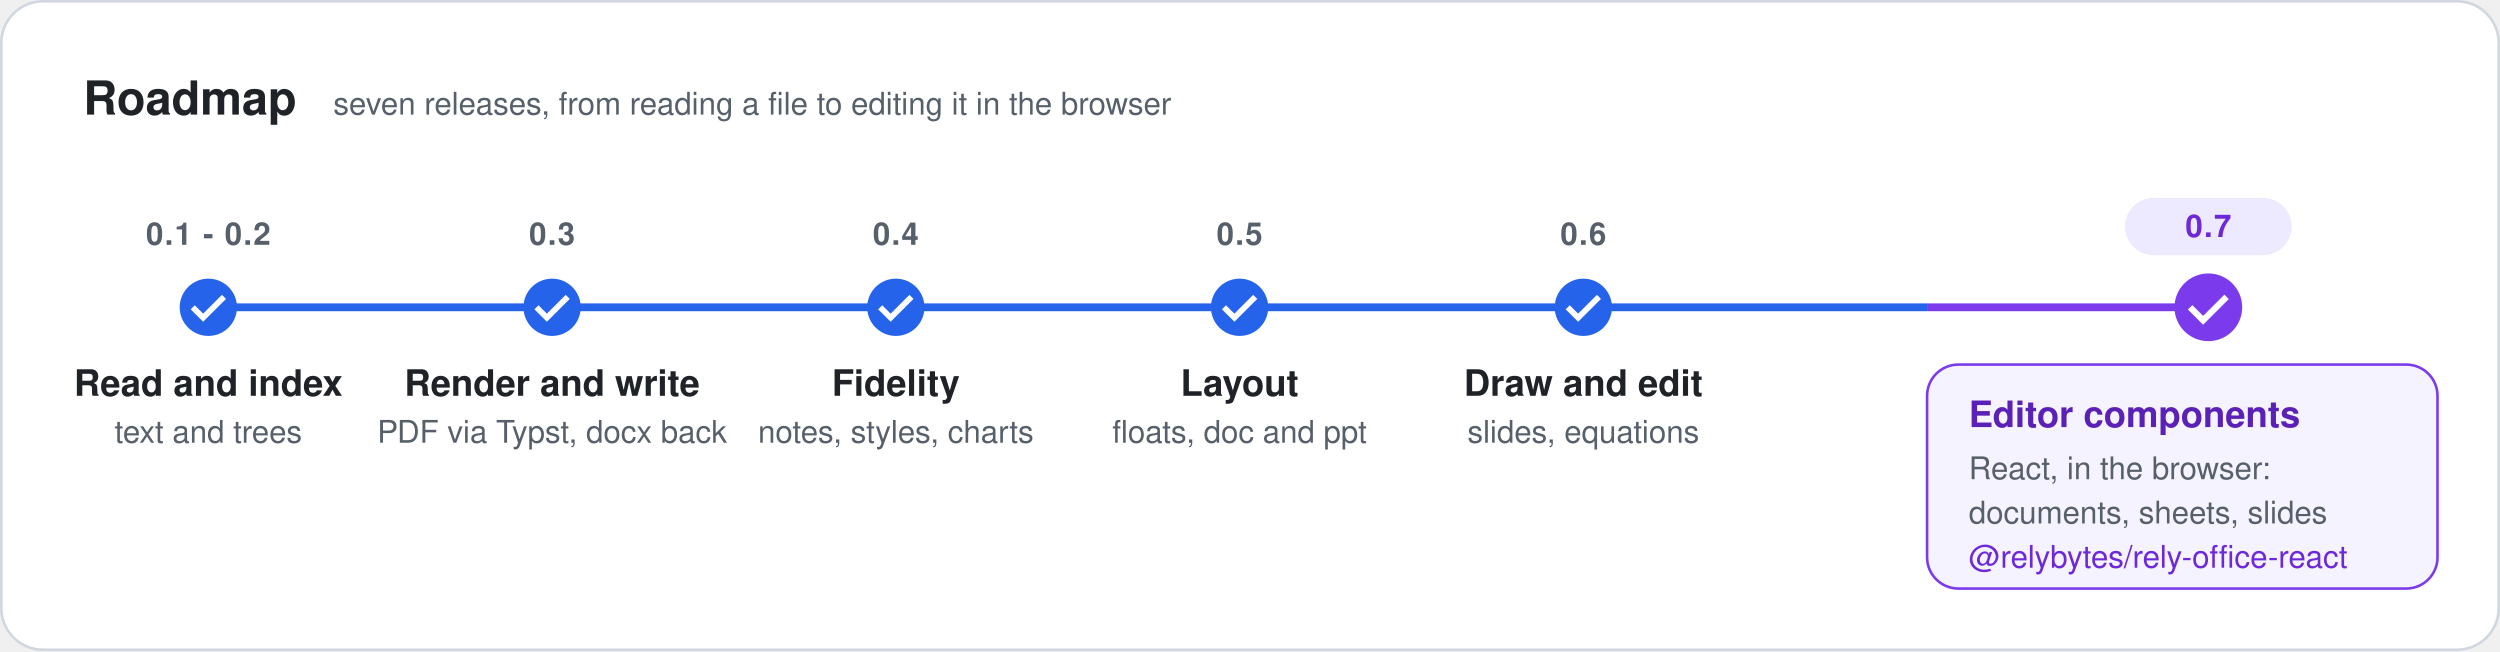
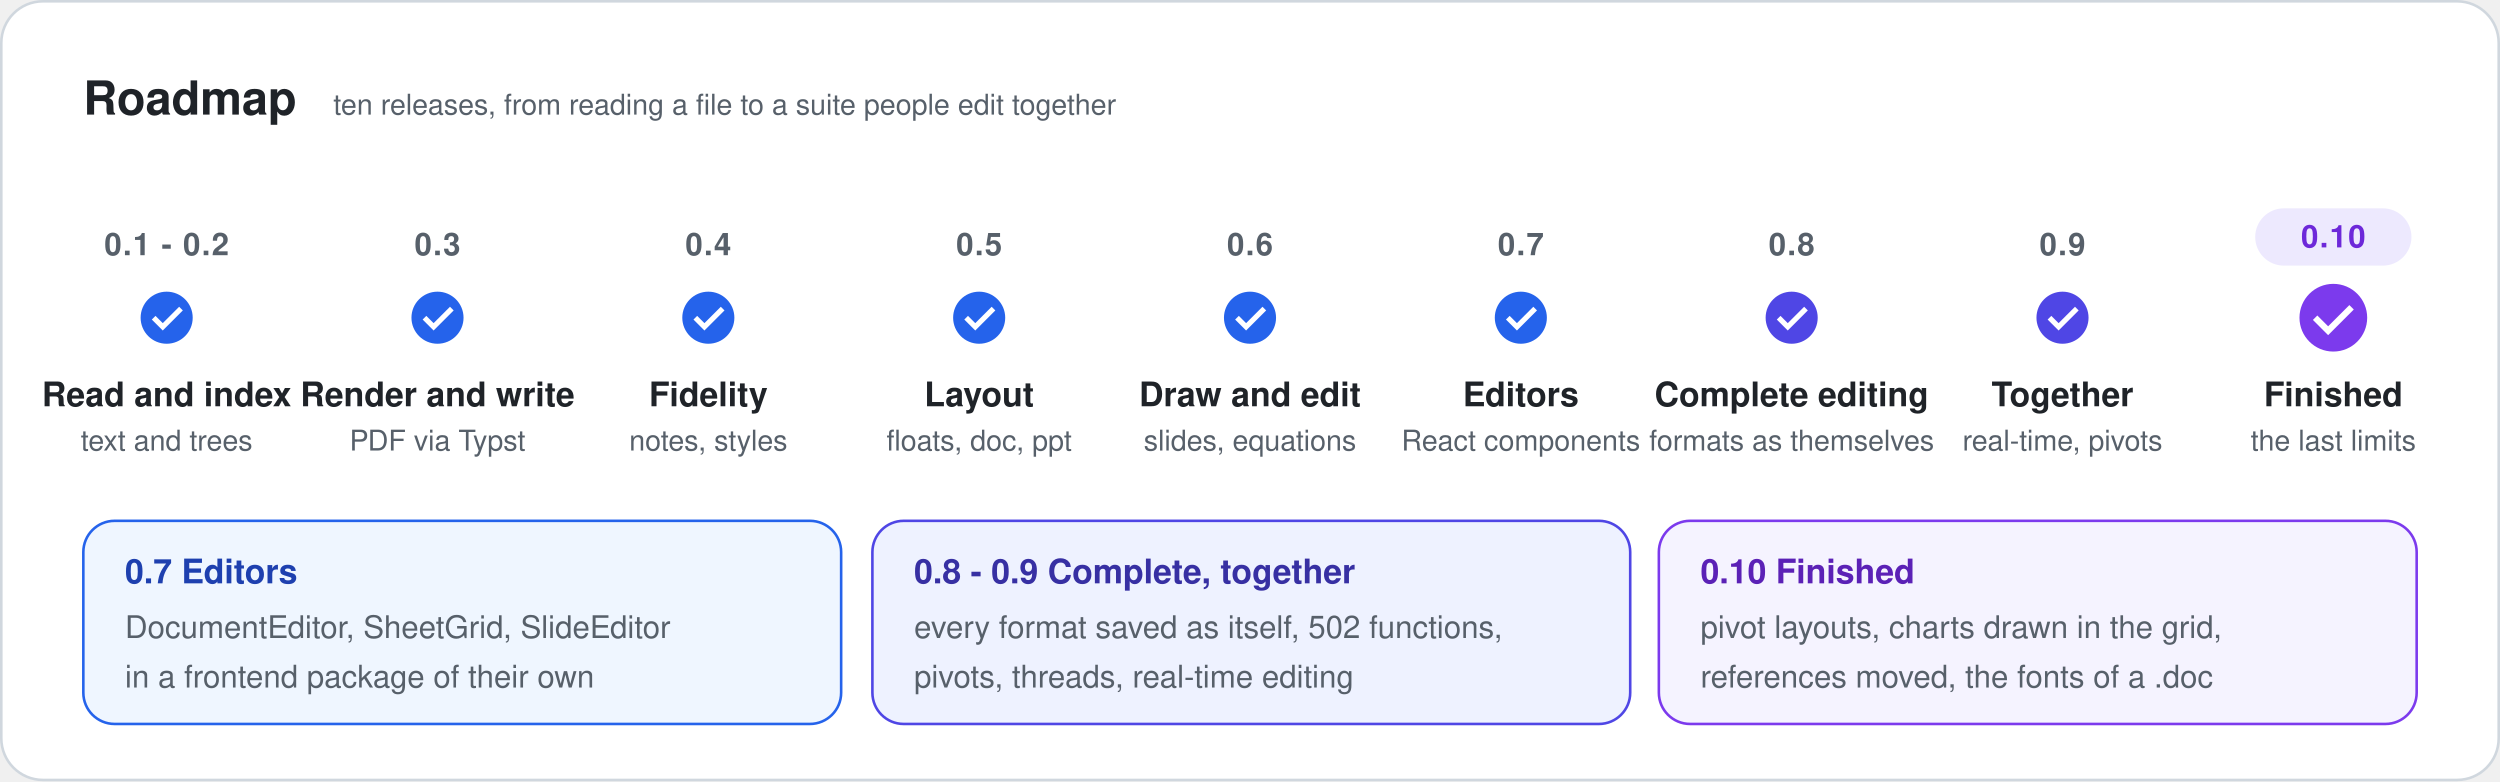
- <svg xmlns="http://www.w3.org/2000/svg" viewBox="0 0 960 250" width="960" height="250" role="img" aria-labelledby="title desc">
+ <svg xmlns="http://www.w3.org/2000/svg" viewBox="0 0 960 300" width="960" height="300" role="img" aria-labelledby="title desc">
  <defs>
+     <linearGradient id="line" x1="0" y1="0" x2="1" y2="0">
+       <stop offset="0" stop-color="#2563eb" />
+       <stop offset="0.7" stop-color="#4f46e5" />
+       <stop offset="1" stop-color="#7c3aed" />
+     </linearGradient>
    <style>
      text { font-family: -apple-system, BlinkMacSystemFont, 'Segoe UI', Helvetica, Arial, sans-serif; fill: #1f2328; }
      .muted { fill: #57606a; }
      .version { font-size: 12px; font-weight: 700; letter-spacing: 0.04em; }
-       .name { font-size: 14px; font-weight: 600; }
-       .small { font-size: 12px; }
+       .name { font-size: 13px; font-weight: 600; }
+       .small { font-size: 11px; }
+       .card { font-size: 12px; }
    </style>
  </defs>
-   <rect x="0.5" y="0.5" width="959" height="249" rx="16" fill="#ffffff" stroke="#d0d7de" />
+   <rect x="0.5" y="0.5" width="959" height="299" rx="16" fill="#ffffff" stroke="#d0d7de" />
  <text x="32" y="44" font-size="18" font-weight="700">Roadmap</text>
-   <text x="128" y="44" class="small muted">seven releases, from reading a file to editing it in the browser</text>
-   <line x1="80" y1="118" x2="740" y2="118" stroke="#2563eb" stroke-width="3" />
-   <line x1="740" y1="118" x2="848" y2="118" stroke="#7c3aed" stroke-width="3" />
+   <text x="128" y="44" class="small muted" font-size="12">ten releases, from reading a file to a suite people edit together</text>
+   <line x1="64" y1="122" x2="896" y2="122" stroke="url(#line)" stroke-width="3" />
  <g text-anchor="middle">
-     <text x="80" y="94" class="version muted">0.1 - 0.2</text>
-     <circle cx="80" cy="118" r="11" fill="#2563eb" />
-     <path d="M74 118 l4 4 l8 -8" stroke="#ffffff" stroke-width="2.2" fill="none" />
-     <text x="80" y="152" class="name">Read and index</text>
-     <text x="80" y="170" class="small muted">text and trees</text>
-     <text x="212" y="94" class="version muted">0.3</text>
-     <circle cx="212" cy="118" r="11" fill="#2563eb" />
-     <path d="M206 118 l4 4 l8 -8" stroke="#ffffff" stroke-width="2.2" fill="none" />
-     <text x="212" y="152" class="name">Render and write</text>
-     <text x="212" y="170" class="small muted">PDF via Typst, docx back</text>
-     <text x="344" y="94" class="version muted">0.4</text>
-     <circle cx="344" cy="118" r="11" fill="#2563eb" />
-     <path d="M338 118 l4 4 l8 -8" stroke="#ffffff" stroke-width="2.2" fill="none" />
-     <text x="344" y="152" class="name">Fidelity</text>
-     <text x="344" y="170" class="small muted">notes, styles, charts</text>
-     <text x="476" y="94" class="version muted">0.5</text>
-     <circle cx="476" cy="118" r="11" fill="#2563eb" />
-     <path d="M470 118 l4 4 l8 -8" stroke="#ffffff" stroke-width="2.2" fill="none" />
-     <text x="476" y="152" class="name">Layout</text>
-     <text x="476" y="170" class="small muted">floats, doc and ppt</text>
-     <text x="608" y="94" class="version muted">0.6</text>
-     <circle cx="608" cy="118" r="11" fill="#2563eb" />
-     <path d="M602 118 l4 4 l8 -8" stroke="#ffffff" stroke-width="2.2" fill="none" />
-     <text x="608" y="152" class="name">Draw and edit</text>
-     <text x="608" y="170" class="small muted">slides, equations</text>
-     <rect x="816" y="76" width="64" height="22" rx="11" fill="#ede9fe" />
-     <text x="848" y="91" class="version" style="fill:#6d28d9">0.7</text>
-     <circle cx="848" cy="118" r="13" fill="#7c3aed" />
-     <path d="M841 118 l5 5 l9 -9" stroke="#ffffff" stroke-width="2.4" fill="none" />
+     <text x="64" y="98" class="version muted">0.1 - 0.2</text>
+     <circle cx="64" cy="122" r="10" fill="#2563eb" />
+     <path d="M59 122 l3.5 3.5 l7 -7" stroke="#ffffff" stroke-width="2" fill="none" />
+     <text x="64" y="156" class="name">Read and index</text>
+     <text x="64" y="173" class="small muted">text and trees</text>
+     <text x="168" y="98" class="version muted">0.3</text>
+     <circle cx="168" cy="122" r="10" fill="#2563eb" />
+     <path d="M163 122 l3.5 3.5 l7 -7" stroke="#ffffff" stroke-width="2" fill="none" />
+     <text x="168" y="156" class="name">Render and write</text>
+     <text x="168" y="173" class="small muted">PDF via Typst</text>
+     <text x="272" y="98" class="version muted">0.4</text>
+     <circle cx="272" cy="122" r="10" fill="#2563eb" />
+     <path d="M267 122 l3.5 3.5 l7 -7" stroke="#ffffff" stroke-width="2" fill="none" />
+     <text x="272" y="156" class="name">Fidelity</text>
+     <text x="272" y="173" class="small muted">notes, styles</text>
+     <text x="376" y="98" class="version muted">0.5</text>
+     <circle cx="376" cy="122" r="10" fill="#2563eb" />
+     <path d="M371 122 l3.5 3.5 l7 -7" stroke="#ffffff" stroke-width="2" fill="none" />
+     <text x="376" y="156" class="name">Layout</text>
+     <text x="376" y="173" class="small muted">floats, doc, ppt</text>
+     <text x="480" y="98" class="version muted">0.6</text>
+     <circle cx="480" cy="122" r="10" fill="#2563eb" />
+     <path d="M475 122 l3.5 3.5 l7 -7" stroke="#ffffff" stroke-width="2" fill="none" />
+     <text x="480" y="156" class="name">Draw and edit</text>
+     <text x="480" y="173" class="small muted">slides, equations</text>
+     <text x="584" y="98" class="version muted">0.7</text>
+     <circle cx="584" cy="122" r="10" fill="#2563eb" />
+     <path d="M579 122 l3.5 3.5 l7 -7" stroke="#ffffff" stroke-width="2" fill="none" />
+     <text x="584" y="156" class="name">Editors</text>
+     <text x="584" y="173" class="small muted">React components</text>
+     <text x="688" y="98" class="version muted">0.8</text>
+     <circle cx="688" cy="122" r="10" fill="#4f46e5" />
+     <path d="M683 122 l3.5 3.5 l7 -7" stroke="#ffffff" stroke-width="2" fill="none" />
+     <text x="688" y="156" class="name">Complete editing</text>
+     <text x="688" y="173" class="small muted">formats as themselves</text>
+     <text x="792" y="98" class="version muted">0.9</text>
+     <circle cx="792" cy="122" r="10" fill="#4f46e5" />
+     <path d="M787 122 l3.5 3.5 l7 -7" stroke="#ffffff" stroke-width="2" fill="none" />
+     <text x="792" y="156" class="name">Together</text>
+     <text x="792" y="173" class="small muted">real-time, pivots</text>
+     <rect x="866" y="80" width="60" height="22" rx="11" fill="#ede9fe" />
+     <text x="896" y="95" class="version" style="fill:#6d28d9">0.10</text>
+     <circle cx="896" cy="122" r="13" fill="#7c3aed" />
+     <path d="M889 122 l5 5 l9 -9" stroke="#ffffff" stroke-width="2.4" fill="none" />
+     <text x="896" y="156" class="name">Finished</text>
+     <text x="896" y="173" class="small muted">the last limits</text>
  </g>
-   <rect x="740" y="140" width="196" height="86" rx="12" fill="#f5f3ff" stroke="#7c3aed" />
-   <text x="756" y="164" class="name" style="fill:#5b21b6">Editor components</text>
-   <text x="756" y="184" class="small muted">React, in the browser:</text>
-   <text x="756" y="201" class="small muted">documents, sheets, slides</text>
-   <text x="756" y="218" class="small" style="fill:#6d28d9">@relybytes/rely-office-react</text>
+   <rect x="32" y="200" width="291" height="78" rx="12" fill="#eff6ff" stroke="#2563eb" />
+   <text x="48" y="224" class="name" style="fill:#1e40af">0.7 Editors</text>
+   <text x="48" y="245" class="card muted">DocumentEditor, SheetGrid, SlideEditor</text>
+   <text x="48" y="264" class="card muted">in a frontend package of their own</text>
+   <rect x="335" y="200" width="291" height="78" rx="12" fill="#eef2ff" stroke="#4f46e5" />
+   <text x="351" y="224" class="name" style="fill:#3730a3">0.8 - 0.9 Complete, together</text>
+   <text x="351" y="245" class="card muted">every format saved as itself, 502 functions,</text>
+   <text x="351" y="264" class="card muted">pivots, threads, real-time editing</text>
+   <rect x="637" y="200" width="291" height="78" rx="12" fill="#f5f3ff" stroke="#7c3aed" />
+   <text x="653" y="224" class="name" style="fill:#5b21b6">0.10 Finished</text>
+   <text x="653" y="245" class="card muted">pivot layouts, charts drawn in the grid,</text>
+   <text x="653" y="264" class="card muted">references moved, the fonts of a .doc</text>
</svg>
